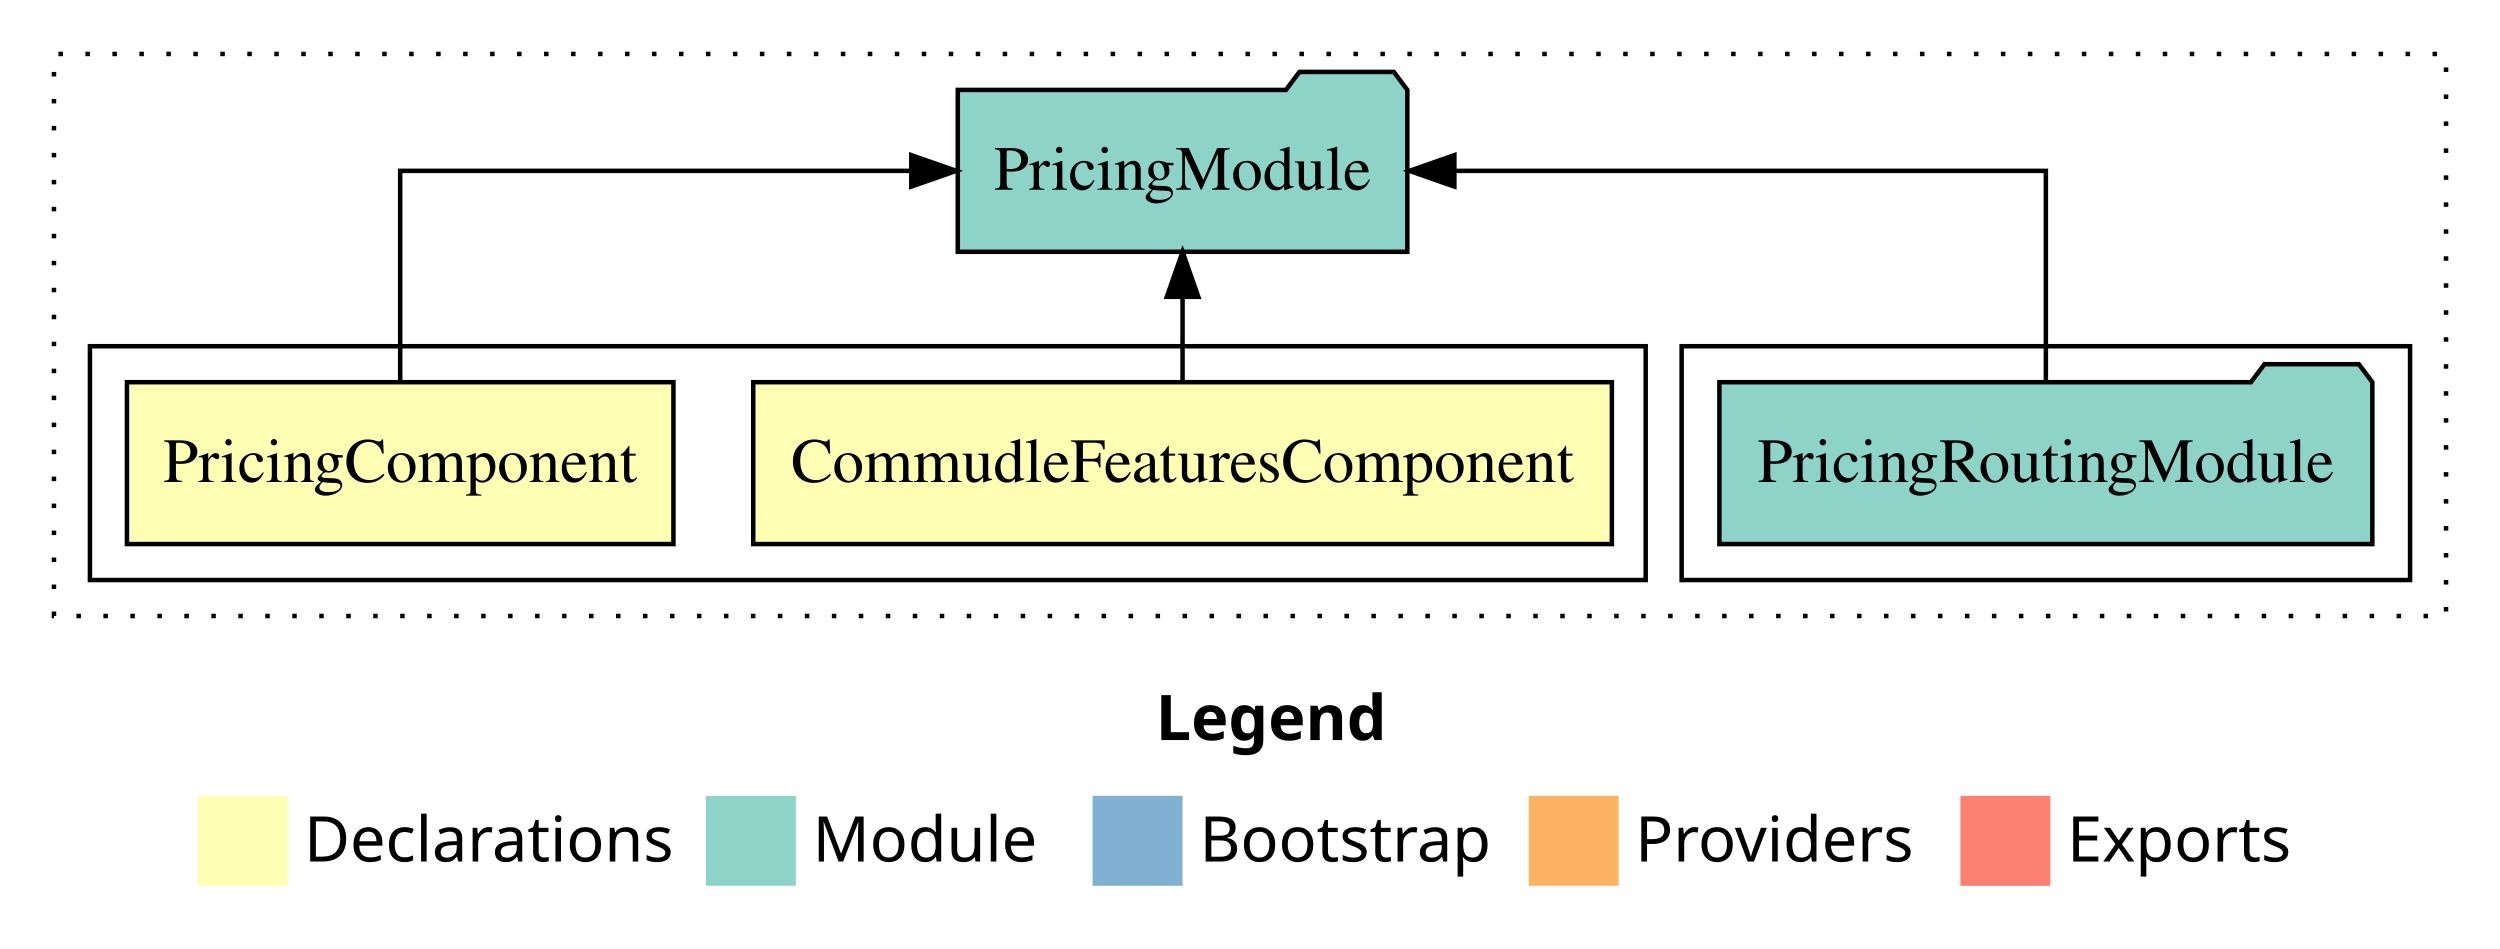
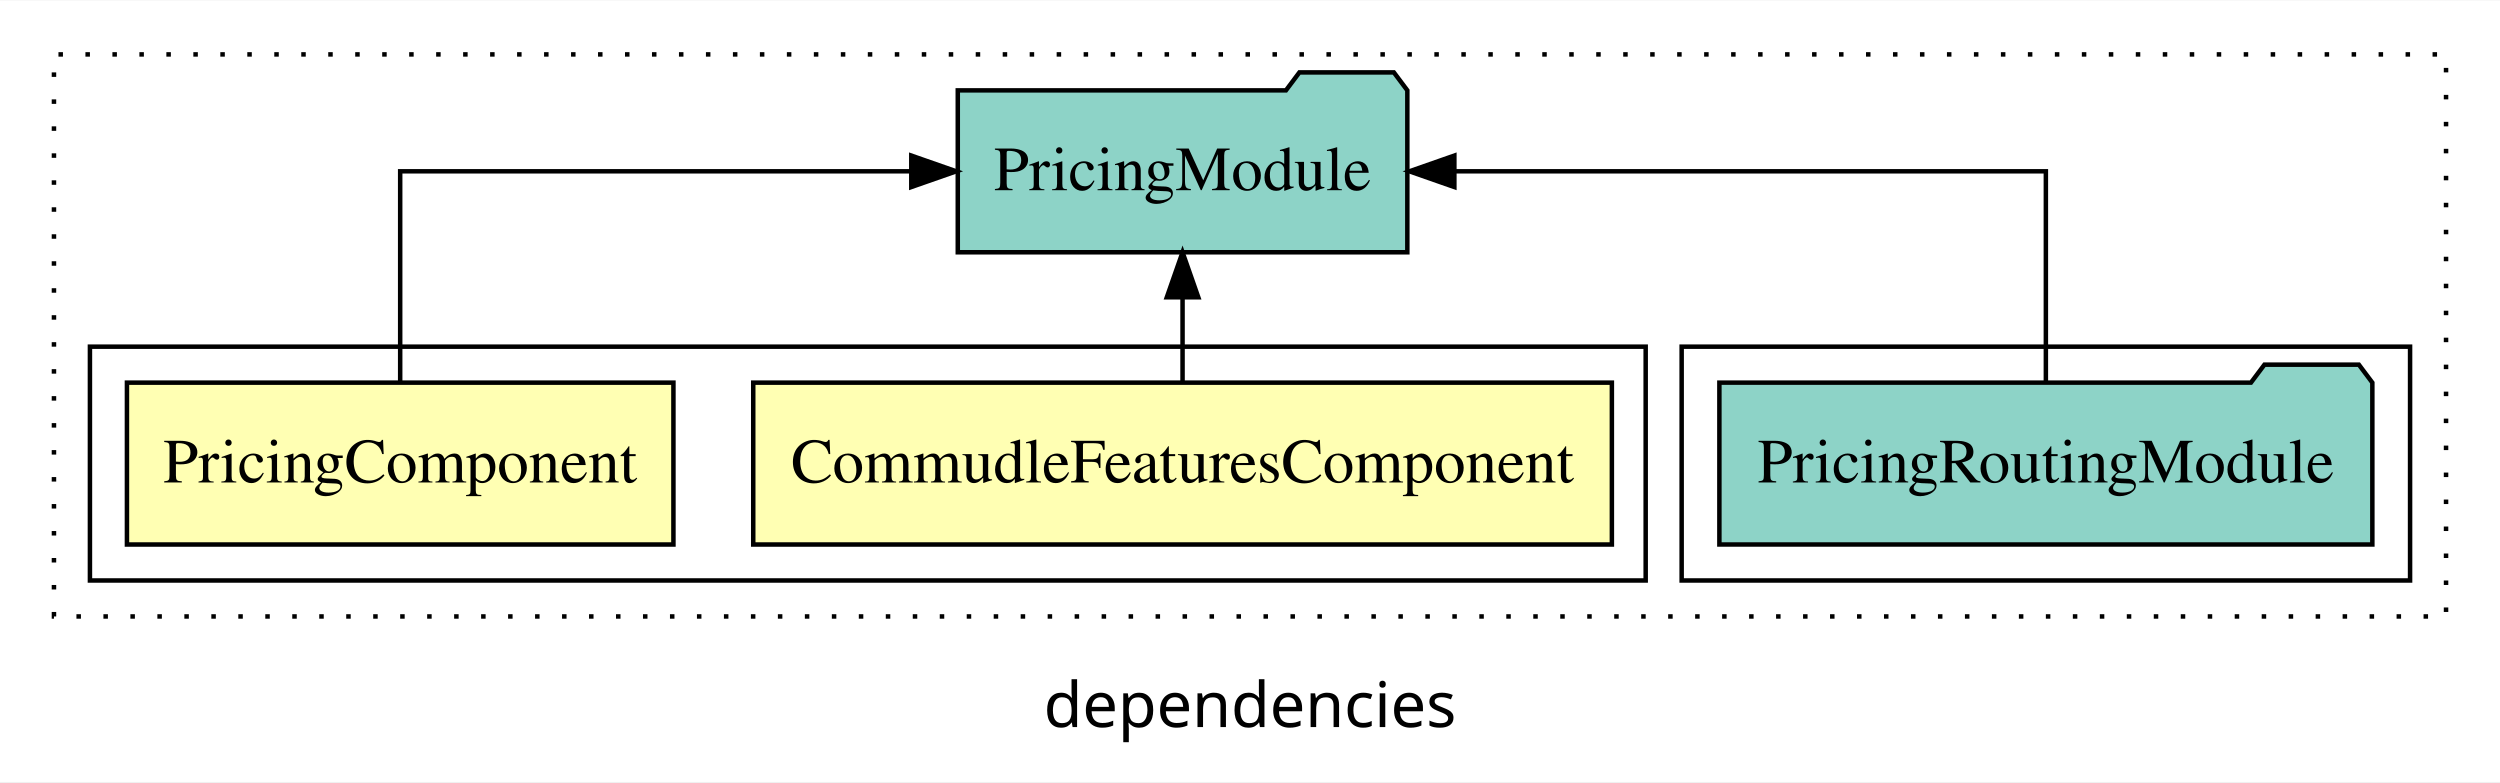
- <svg xmlns="http://www.w3.org/2000/svg" width="556pt" height="211pt" viewBox="0.00 0.00 556.00 211.00">
-   <g id="graph0" class="graph" transform="scale(1 1) rotate(0) translate(4 207)">
-     <polygon fill="white" stroke="transparent" points="-4,4 -4,-207 552,-207 552,4 -4,4" />
-     <text text-anchor="start" x="253.01" y="-42.4" font-family="sans-serif" font-weight="bold" font-size="14.00">Legend</text>
-     <polygon fill="#ffffb3" stroke="transparent" points="40,-10 40,-30 60,-30 60,-10 40,-10" />
-     <text text-anchor="start" x="63.63" y="-15.4" font-family="sans-serif" font-size="14.00">  Declarations</text>
-     <polygon fill="#8dd3c7" stroke="transparent" points="153,-10 153,-30 173,-30 173,-10 153,-10" />
-     <text text-anchor="start" x="176.73" y="-15.4" font-family="sans-serif" font-size="14.00">  Module</text>
-     <polygon fill="#80b1d3" stroke="transparent" points="239,-10 239,-30 259,-30 259,-10 239,-10" />
-     <text text-anchor="start" x="262.78" y="-15.4" font-family="sans-serif" font-size="14.00">  Bootstrap</text>
-     <polygon fill="#fdb462" stroke="transparent" points="336,-10 336,-30 356,-30 356,-10 336,-10" />
-     <text text-anchor="start" x="359.67" y="-15.4" font-family="sans-serif" font-size="14.00">  Providers</text>
-     <polygon fill="#fb8072" stroke="transparent" points="432,-10 432,-30 452,-30 452,-10 432,-10" />
-     <text text-anchor="start" x="455.73" y="-15.4" font-family="sans-serif" font-size="14.00">  Exports</text>
+ <svg xmlns="http://www.w3.org/2000/svg" width="556pt" height="174pt" viewBox="0.00 0.00 556.00 173.80">
+   <g id="graph0" class="graph" transform="scale(1 1) rotate(0) translate(4 169.8)">
+     <polygon fill="white" stroke="transparent" points="-4,4 -4,-169.8 552,-169.8 552,4 -4,4" />
+     <text text-anchor="middle" x="274" y="-8.2" font-family="sans-serif" font-size="14.00">dependencies</text>
    <g id="clust1" class="cluster">
-       <polygon fill="none" stroke="black" stroke-dasharray="1,5" points="8,-70 8,-195 540,-195 540,-70 8,-70" />
+       <polygon fill="none" stroke="black" stroke-dasharray="1,5" points="8,-32.8 8,-157.8 540,-157.8 540,-32.8 8,-32.8" />
    </g>
    <g id="clust5" class="cluster">
-       <polygon fill="none" stroke="black" points="370,-78 370,-130 532,-130 532,-78 370,-78" />
+       <polygon fill="none" stroke="black" points="370,-40.8 370,-92.8 532,-92.8 532,-40.8 370,-40.8" />
    </g>
    <g id="clust2" class="cluster">
-       <polygon fill="none" stroke="black" points="16,-78 16,-130 362,-130 362,-78 16,-78" />
+       <polygon fill="none" stroke="black" points="16,-40.8 16,-92.8 362,-92.8 362,-40.8 16,-40.8" />
    </g>
    <g id="node1" class="node">
-       <polygon fill="#ffffb3" stroke="black" points="354.48,-122 163.52,-122 163.52,-86 354.48,-86 354.48,-122" />
-       <text text-anchor="middle" x="259" y="-99.8" font-family="Times,serif" font-size="14.00">CommudleFeaturesComponent</text>
+       <polygon fill="#ffffb3" stroke="black" points="354.48,-84.8 163.52,-84.8 163.52,-48.8 354.48,-48.8 354.48,-84.8" />
+       <text text-anchor="middle" x="259" y="-62.6" font-family="Times,serif" font-size="14.00">CommudleFeaturesComponent</text>
    </g>
    <g id="node3" class="node">
-       <polygon fill="#8dd3c7" stroke="black" points="308.99,-187 305.99,-191 284.99,-191 281.99,-187 209.01,-187 209.01,-151 308.99,-151 308.99,-187" />
-       <text text-anchor="middle" x="259" y="-164.8" font-family="Times,serif" font-size="14.00">PricingModule</text>
+       <polygon fill="#8dd3c7" stroke="black" points="308.99,-149.8 305.99,-153.8 284.99,-153.8 281.99,-149.8 209.01,-149.8 209.01,-113.8 308.99,-113.8 308.99,-149.8" />
+       <text text-anchor="middle" x="259" y="-127.6" font-family="Times,serif" font-size="14.00">PricingModule</text>
    </g>
    <g id="edge1" class="edge">
-       <path fill="none" stroke="black" d="M259,-122.11C259,-122.11 259,-140.99 259,-140.99" />
-       <polygon fill="black" stroke="black" points="255.5,-140.99 259,-150.99 262.5,-140.99 255.5,-140.99" />
+       <path fill="none" stroke="black" d="M259,-84.91C259,-84.91 259,-103.79 259,-103.79" />
+       <polygon fill="black" stroke="black" points="255.5,-103.79 259,-113.79 262.5,-103.79 255.5,-103.79" />
    </g>
    <g id="node2" class="node">
-       <polygon fill="#ffffb3" stroke="black" points="145.77,-122 24.23,-122 24.23,-86 145.77,-86 145.77,-122" />
-       <text text-anchor="middle" x="85" y="-99.8" font-family="Times,serif" font-size="14.00">PricingComponent</text>
+       <polygon fill="#ffffb3" stroke="black" points="145.77,-84.8 24.23,-84.8 24.23,-48.8 145.77,-48.8 145.77,-84.8" />
+       <text text-anchor="middle" x="85" y="-62.6" font-family="Times,serif" font-size="14.00">PricingComponent</text>
    </g>
    <g id="edge2" class="edge">
-       <path fill="none" stroke="black" d="M85,-122.11C85,-141.34 85,-169 85,-169 85,-169 198.67,-169 198.67,-169" />
-       <polygon fill="black" stroke="black" points="198.67,-172.5 208.67,-169 198.67,-165.5 198.67,-172.5" />
+       <path fill="none" stroke="black" d="M85,-84.91C85,-104.14 85,-131.8 85,-131.8 85,-131.8 198.67,-131.8 198.67,-131.8" />
+       <polygon fill="black" stroke="black" points="198.67,-135.3 208.67,-131.8 198.67,-128.3 198.67,-135.3" />
    </g>
    <g id="node4" class="node">
-       <polygon fill="#8dd3c7" stroke="black" points="523.61,-122 520.61,-126 499.61,-126 496.61,-122 378.39,-122 378.39,-86 523.61,-86 523.61,-122" />
-       <text text-anchor="middle" x="451" y="-99.8" font-family="Times,serif" font-size="14.00">PricingRoutingModule</text>
+       <polygon fill="#8dd3c7" stroke="black" points="523.61,-84.8 520.61,-88.8 499.61,-88.8 496.61,-84.8 378.39,-84.8 378.39,-48.8 523.61,-48.8 523.61,-84.8" />
+       <text text-anchor="middle" x="451" y="-62.6" font-family="Times,serif" font-size="14.00">PricingRoutingModule</text>
    </g>
    <g id="edge3" class="edge">
-       <path fill="none" stroke="black" d="M451,-122.11C451,-141.34 451,-169 451,-169 451,-169 319.45,-169 319.45,-169" />
-       <polygon fill="black" stroke="black" points="319.45,-165.5 309.45,-169 319.45,-172.5 319.45,-165.5" />
+       <path fill="none" stroke="black" d="M451,-84.91C451,-104.14 451,-131.8 451,-131.8 451,-131.8 319.45,-131.8 319.45,-131.8" />
+       <polygon fill="black" stroke="black" points="319.45,-128.3 309.45,-131.8 319.45,-135.3 319.45,-128.3" />
    </g>
  </g>
</svg>
